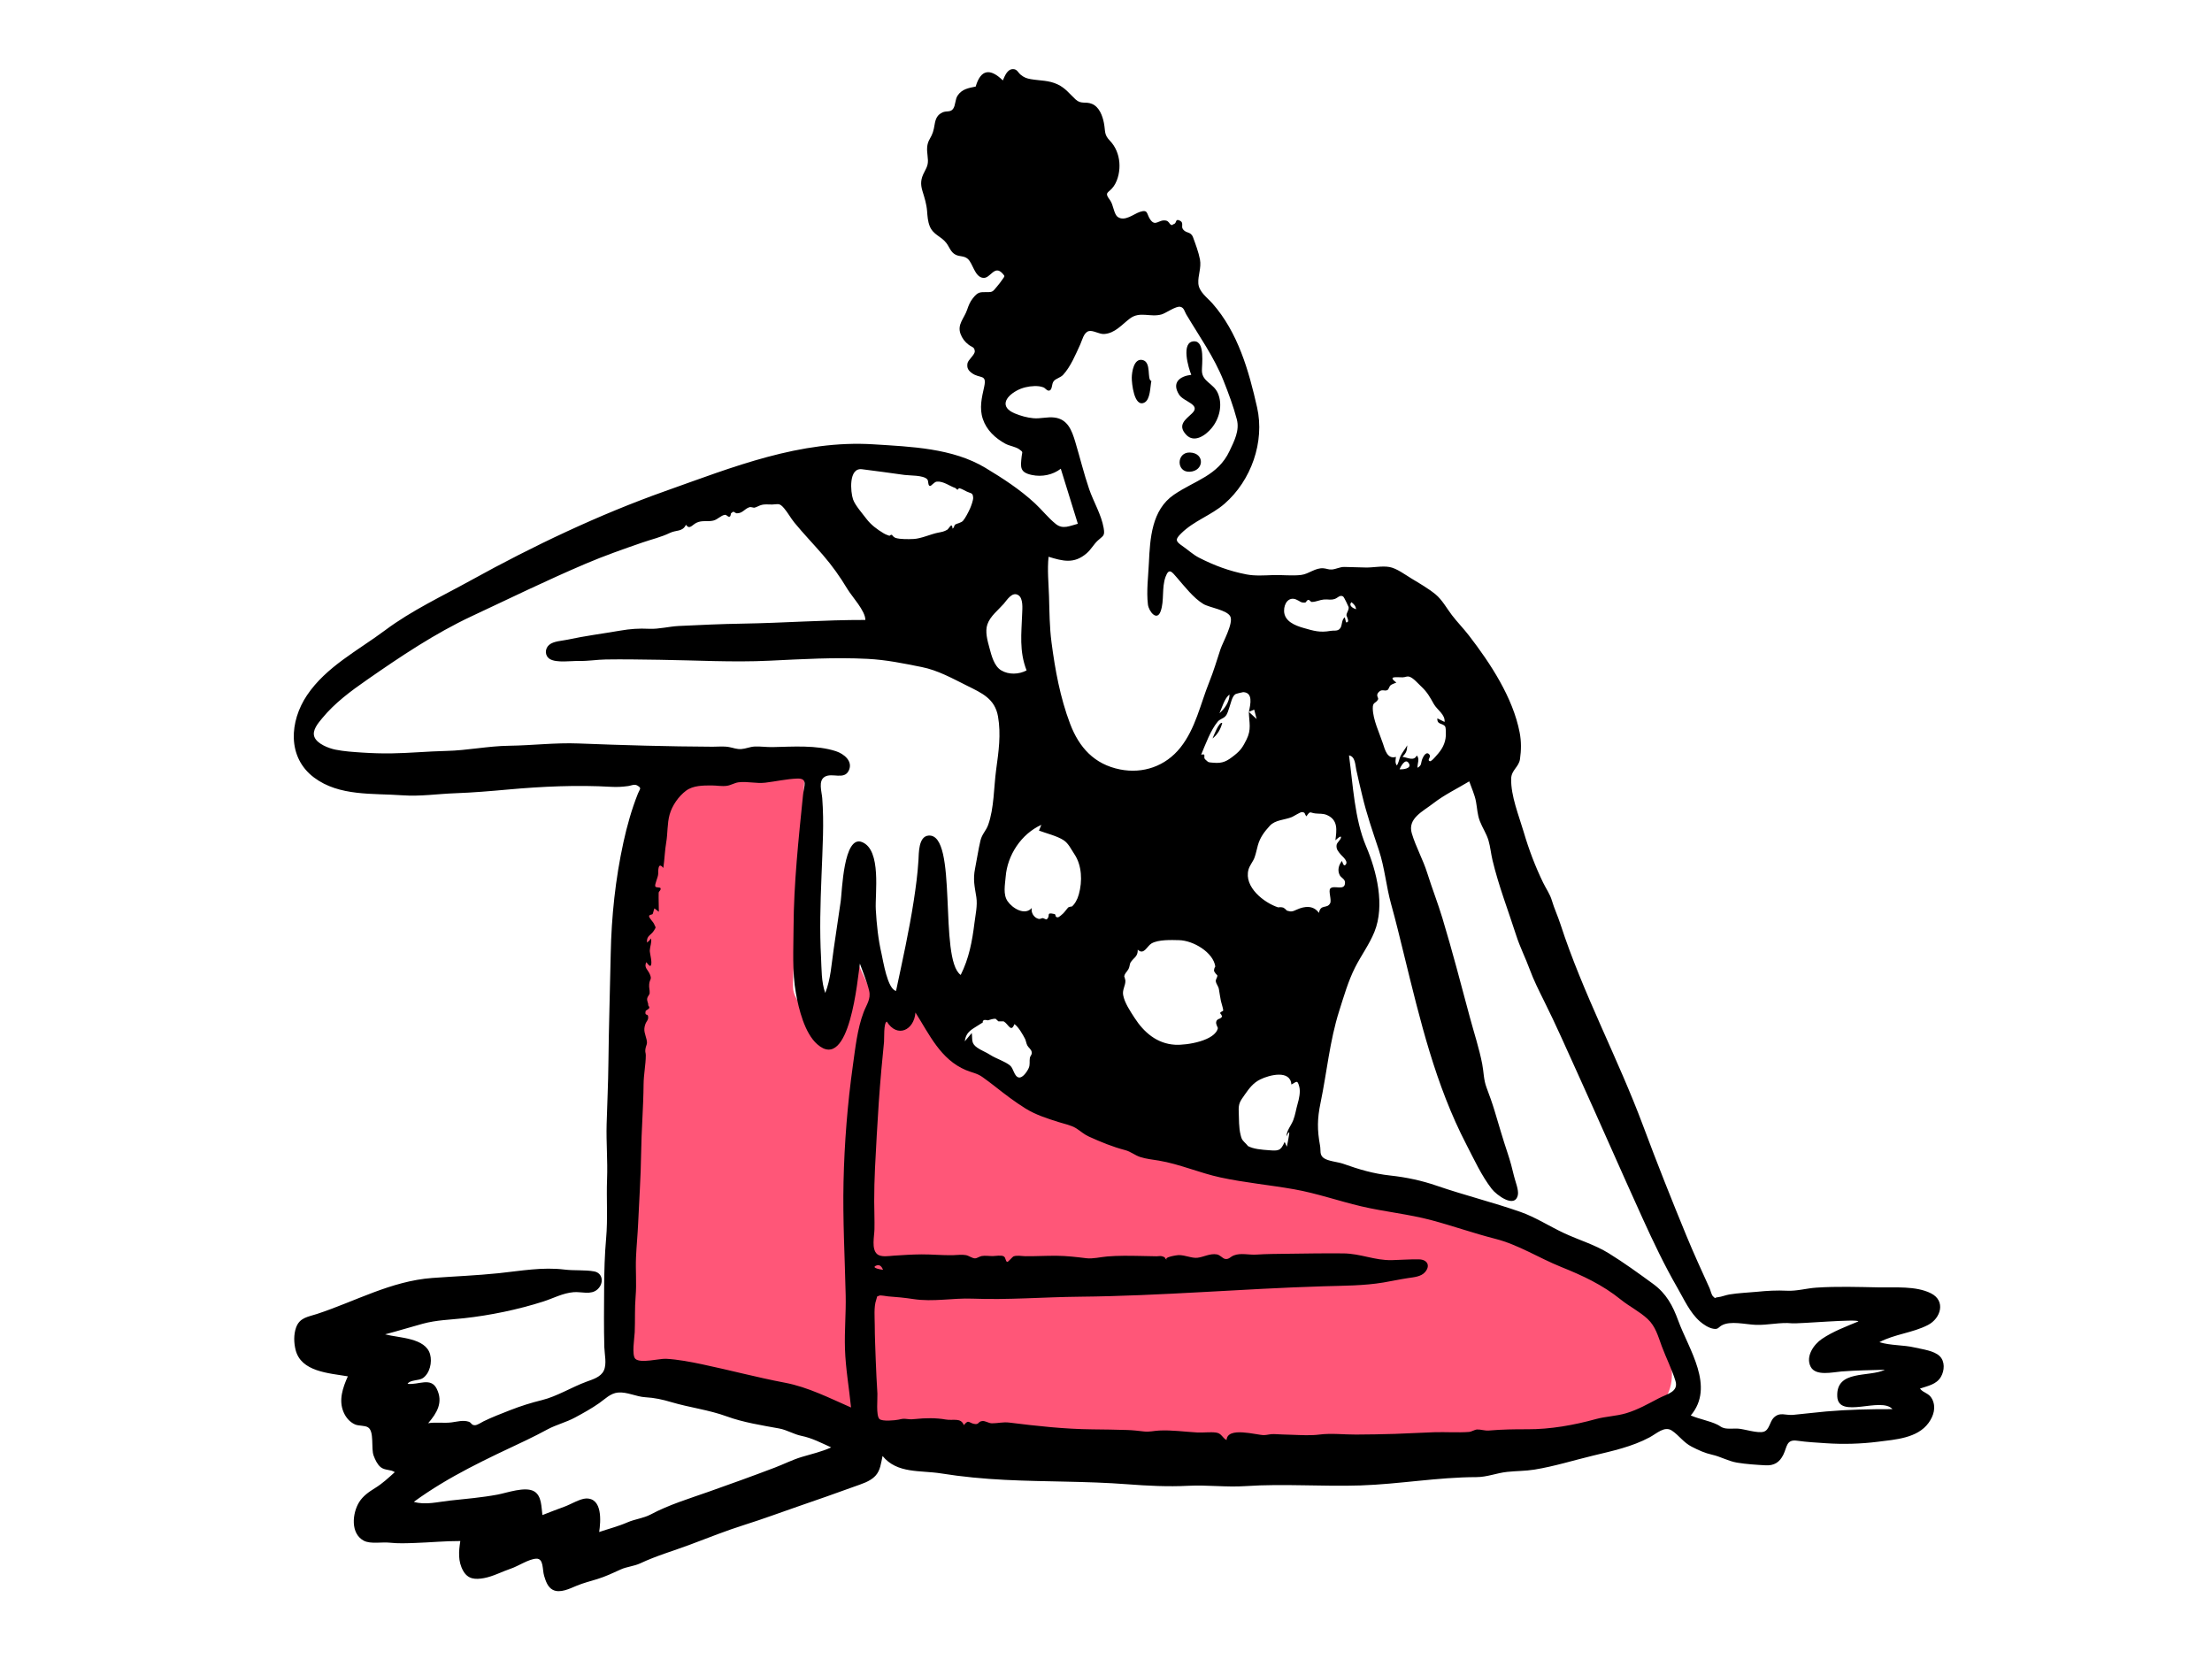
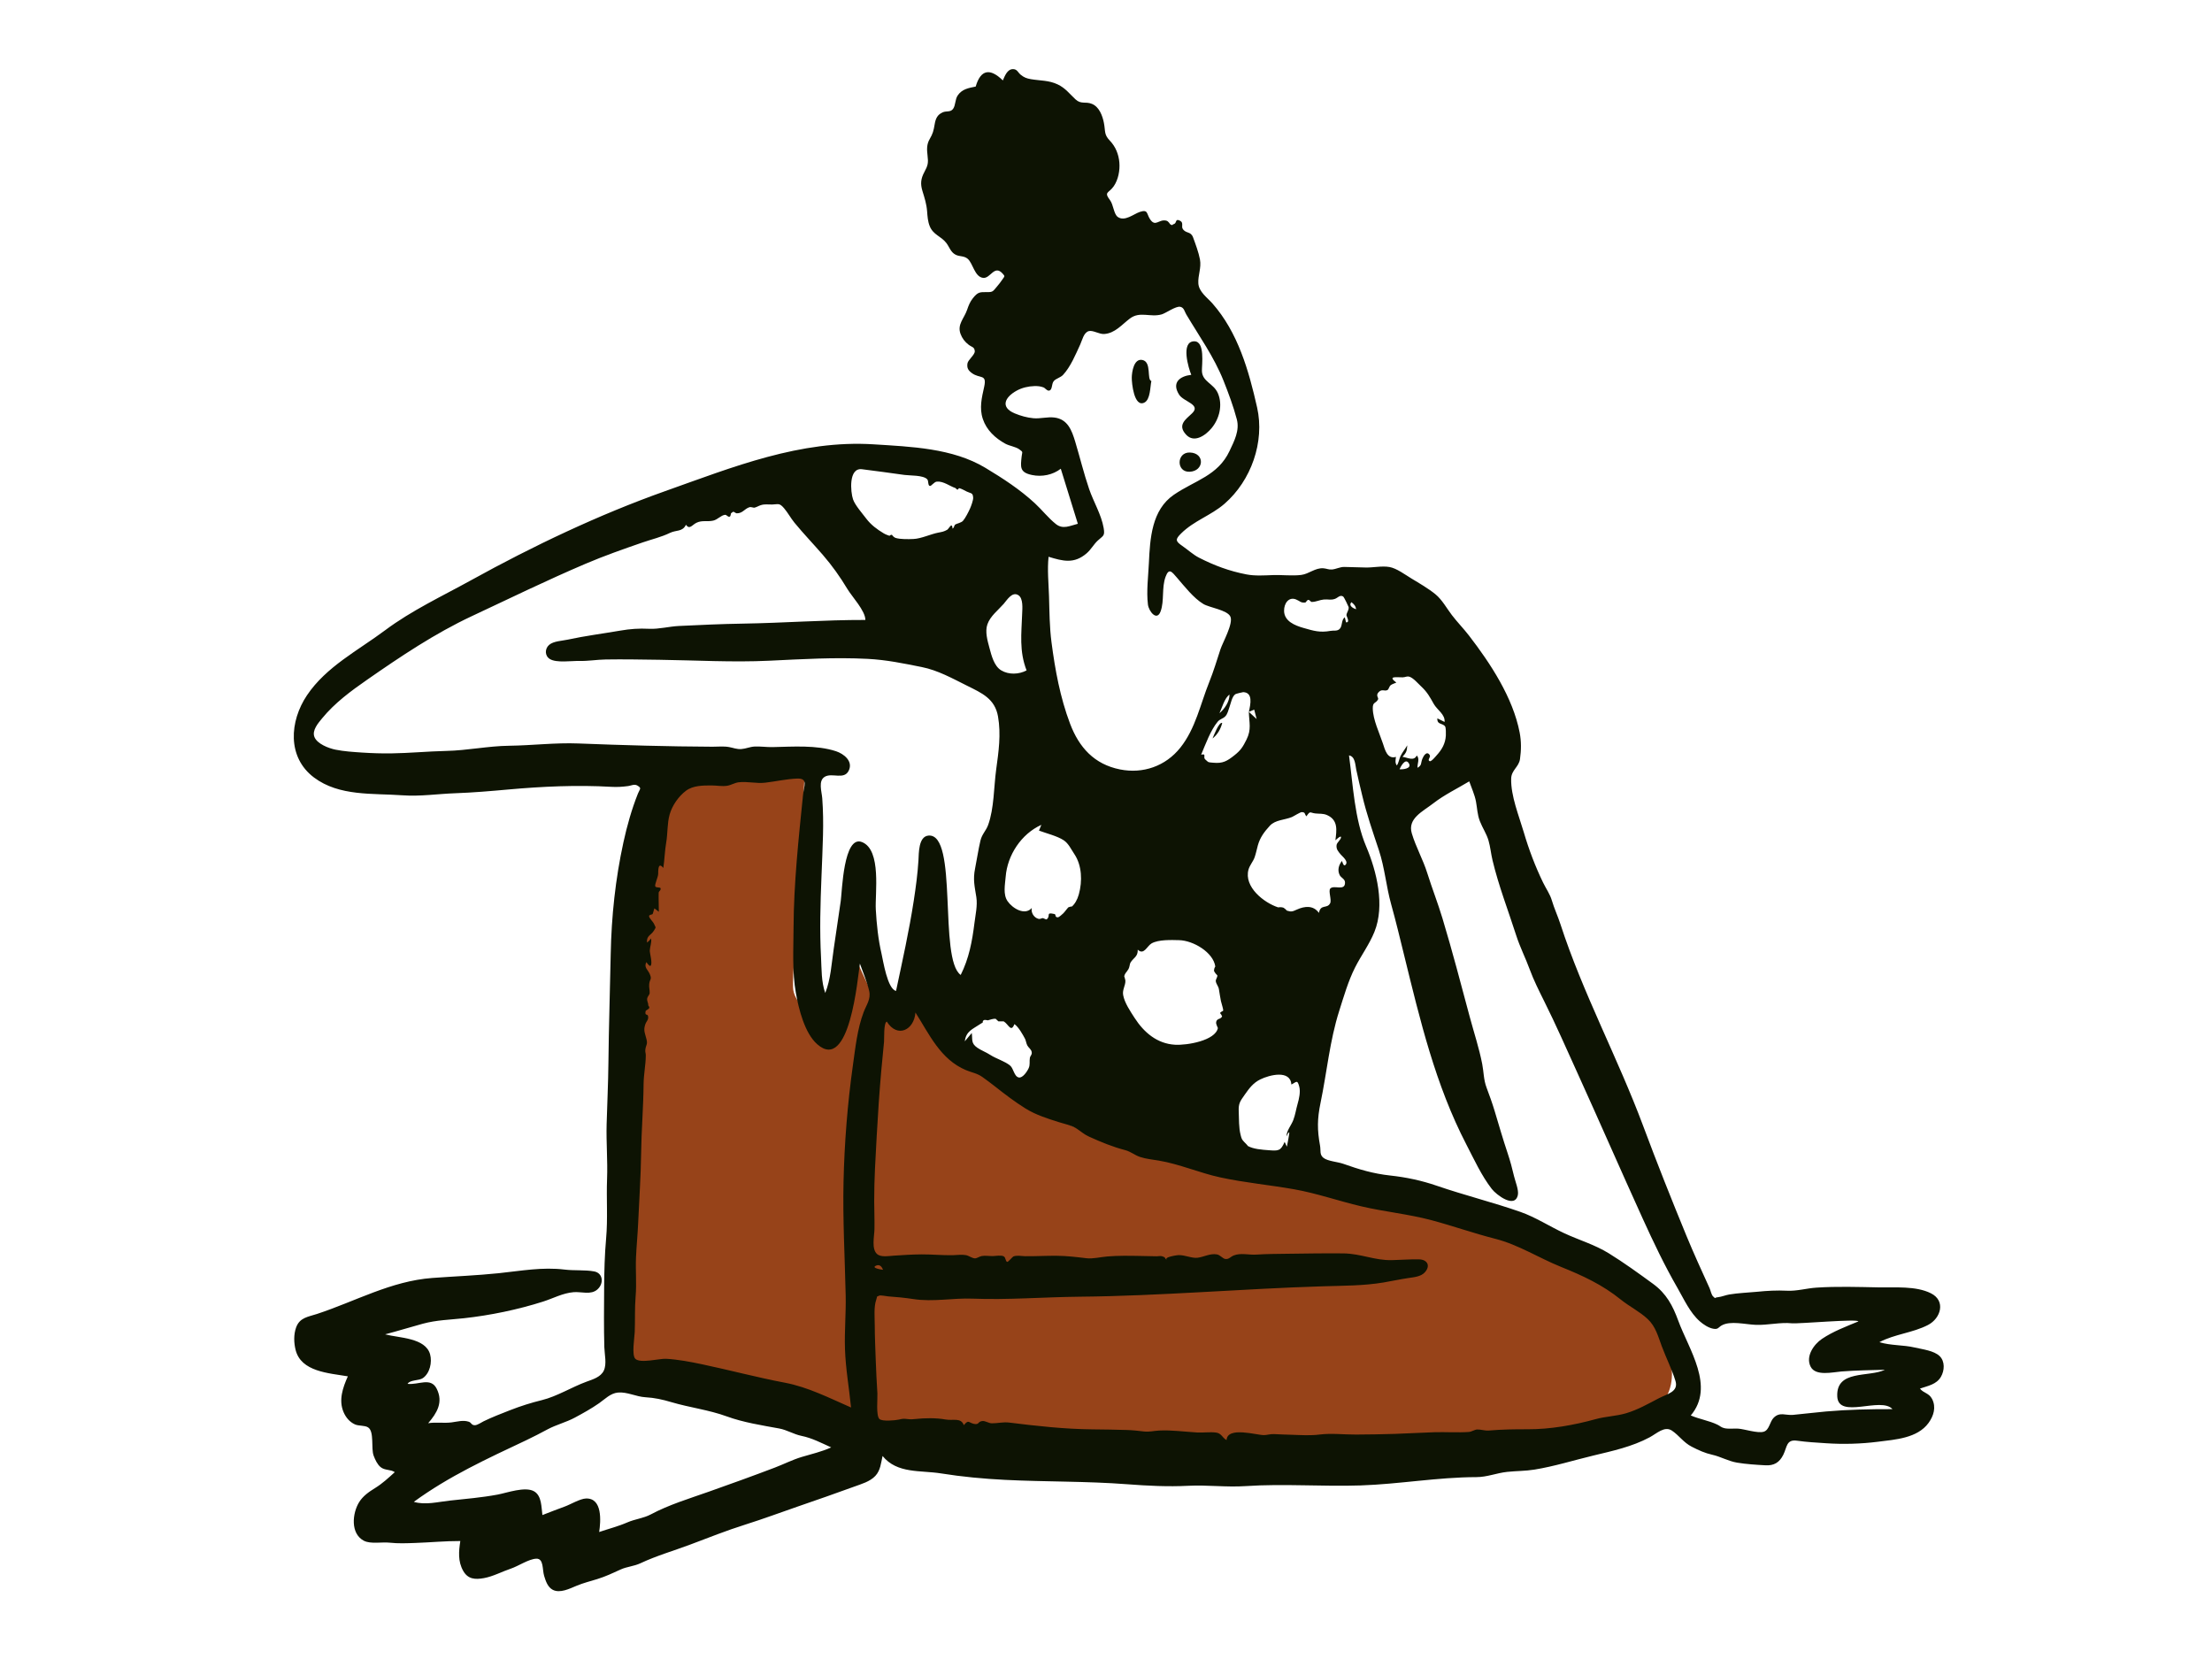
<svg xmlns="http://www.w3.org/2000/svg" width="1024px" height="768px" viewBox="0 0 1024 768" version="1.1">
  <g id="Character/sitting" stroke="none" stroke-width="1" fill="none" fill-rule="evenodd">
-     <path d="M281.53,633.818 C281.649,593.193 282.43,552.554 283.801,511.952 C284.819,481.861 286.123,451.747 288.646,421.738 C289.645,409.851 290.807,397.952 292.636,386.159 C293.769,378.858 294.81,370.902 297.891,364.103 C298.9,361.878 299.874,360.432 302.02,359.293 C309.956,355.082 320.829,354.462 329.578,353.574 C343.922,352.116 358.441,351.697 372.855,351.993 C372.01,367.498 371.166,383.002 370.322,398.505 C369.672,410.445 369.021,422.387 368.371,434.327 C367.961,441.863 366.971,449.615 367.127,457.163 C367.254,463.313 374.486,469.199 378.162,474 C382.671,460.207 387.18,446.414 391.69,432.622 C394.074,438.777 396.622,444.88 399.394,450.87 C401.223,454.822 403.085,458.889 405.51,462.521 C407.726,465.839 408.375,466.307 412.226,465.74 C416.862,465.06 420.382,463.685 423.122,467.13 C425.551,470.185 427.813,473.301 430.449,476.202 C459.556,508.214 504.41,528.096 545.971,537.09 C570.45,542.385 595.144,546.687 619.613,552.087 C656.973,560.333 695.347,568.465 731.03,582.559 C736.622,584.769 742.275,587.141 747.377,590.356 C753.003,593.899 757.021,599.26 760.914,604.567 C770.426,617.538 781.577,638.811 766.906,652.347 C755.659,662.726 738.086,663.768 723.475,664.936 C708.372,666.144 693.216,666.732 678.075,667.225 C636.835,668.564 595.556,668.855 554.297,668.894 C516.6,668.923 478.897,668.71 441.207,667.989 C424.108,667.662 407.631,668.058 391.086,663.67 C357.224,654.692 323.459,645.343 289.68,636.059 C286.964,635.313 284.247,634.567 281.53,633.818" id="Accent" fill="#FF5678" />
-     <g id="Ink" transform="translate(135.9999, 31.99952)" fill="#000000">
+     <path d="M281.53,633.818 C281.649,593.193 282.43,552.554 283.801,511.952 C284.819,481.861 286.123,451.747 288.646,421.738 C289.645,409.851 290.807,397.952 292.636,386.159 C293.769,378.858 294.81,370.902 297.891,364.103 C298.9,361.878 299.874,360.432 302.02,359.293 C309.956,355.082 320.829,354.462 329.578,353.574 C343.922,352.116 358.441,351.697 372.855,351.993 C372.01,367.498 371.166,383.002 370.322,398.505 C369.672,410.445 369.021,422.387 368.371,434.327 C367.961,441.863 366.971,449.615 367.127,457.163 C367.254,463.313 374.486,469.199 378.162,474 C382.671,460.207 387.18,446.414 391.69,432.622 C394.074,438.777 396.622,444.88 399.394,450.87 C401.223,454.822 403.085,458.889 405.51,462.521 C407.726,465.839 408.375,466.307 412.226,465.74 C416.862,465.06 420.382,463.685 423.122,467.13 C425.551,470.185 427.813,473.301 430.449,476.202 C459.556,508.214 504.41,528.096 545.971,537.09 C570.45,542.385 595.144,546.687 619.613,552.087 C656.973,560.333 695.347,568.465 731.03,582.559 C736.622,584.769 742.275,587.141 747.377,590.356 C753.003,593.899 757.021,599.26 760.914,604.567 C770.426,617.538 781.577,638.811 766.906,652.347 C755.659,662.726 738.086,663.768 723.475,664.936 C708.372,666.144 693.216,666.732 678.075,667.225 C636.835,668.564 595.556,668.855 554.297,668.894 C516.6,668.923 478.897,668.71 441.207,667.989 C424.108,667.662 407.631,668.058 391.086,663.67 C357.224,654.692 323.459,645.343 289.68,636.059 C286.964,635.313 284.247,634.567 281.53,633.818" id="Accent" fill="#974319" />
+     <g id="Ink" transform="translate(135.9999, 31.99952)" fill="#0d1303">
      <path d="M489.631,246.773 C488.049,248.417 490.613,249.683 491.767,250.042 C491.581,248.456 490.816,247.739 489.631,246.773 L489.631,246.773 Z M272.801,555.823 C272.191,554.385 271.281,553.202 269.618,553.881 C266.868,555.002 272.431,555.808 272.801,555.823 L272.801,555.823 Z M511.891,324.111 C513.028,324.252 517.677,323.961 516.24,321.431 C514.574,318.499 512.284,323.203 511.891,324.111 L511.891,324.111 Z M428.524,298.172 C430.968,296.077 433.158,292.874 433.184,289.546 C430.88,291.075 429.649,295.807 428.524,298.172 L428.524,298.172 Z M487.131,256.108 C489.167,256.211 487.304,253.345 487.324,252.774 C487.366,251.549 488.512,250.497 488.326,249.044 C488.319,248.985 486.267,244.391 485.726,244.099 C484.203,243.279 483.318,244.782 481.951,245.247 C479.927,245.936 478.939,245.328 476.766,245.54 C474.851,245.727 473.238,246.659 471.236,246.658 C470.761,246.658 470.235,245.65 469.689,245.706 C468.838,245.793 468.757,246.878 468.155,246.932 C466.04,247.12 465.917,246.28 463.944,245.491 C460.665,244.179 458.364,247.231 458.438,250.838 C458.535,255.616 463.519,257.569 467.338,258.667 C472.263,260.082 474.999,260.935 480.003,260.044 C481.45,259.785 482.92,260.246 484.062,259.248 C485.597,257.906 484.783,255.075 486.535,253.767 C486.734,254.547 486.932,255.328 487.131,256.108 L487.131,256.108 Z M313.862,446.209 C314.271,449.331 313.413,450.939 316.442,453.031 C318.23,454.267 320.478,455.08 322.372,456.318 C325.115,458.111 329.226,459.263 331.659,461.325 C333.204,462.634 333.479,466.34 335.621,466.789 C337.444,467.17 339.617,463.876 340.242,462.393 C340.934,460.75 340.472,459.397 340.753,457.756 C340.942,456.655 341.766,456.426 341.621,455.132 C341.47,453.775 340.154,453.058 339.582,451.981 C339.07,451.016 338.915,449.647 338.514,448.885 C337.567,447.092 335.466,443.283 333.593,442.096 C332.015,446.238 330.819,442.041 328.631,440.825 C327.815,440.803 326.998,440.795 326.182,440.804 C325.759,440.401 325.328,440.006 324.891,439.62 C323.882,439.526 322.22,440.065 321.31,440.346 C320.81,440.232 320.303,440.165 319.789,440.146 C319.107,440.345 318.836,440.725 318.98,441.285 C319.277,441.149 317.629,442.149 317.472,442.256 C314.219,444.466 311.235,445.348 310.632,450.049 C311.709,448.77 312.786,447.489 313.862,446.209 L313.862,446.209 Z M339.232,278.355 C335.754,269.341 336.858,261.399 337.194,251.964 C337.273,249.749 337.745,244.997 335.43,243.527 C332.541,241.694 330.137,245.84 328.628,247.556 C326.038,250.501 322.423,253.205 321.096,257.027 C319.924,260.399 321.133,264.536 322.027,267.877 C322.991,271.477 324.183,276.317 327.46,278.311 C330.96,280.44 335.705,280.231 339.232,278.355 L339.232,278.355 Z M461.836,470.061 C461.335,463.152 451.726,465.573 447.405,467.703 C444.174,469.296 442.366,471.725 440.331,474.613 C438.021,477.892 437.264,478.808 437.448,482.706 C437.617,486.262 437.419,489.839 438.31,493.377 C438.762,495.173 438.863,495.49 440.055,496.727 C440.052,496.724 442.119,498.783 441.544,498.454 C444.21,499.976 448.186,500.231 451.318,500.467 C455.795,500.803 456.872,500.864 458.689,496.609 C459.038,497.35 459.388,498.09 459.736,498.831 C459.848,498.307 461.092,492.092 460.805,492.153 C460.303,492.261 459.764,493.707 459.518,494.075 C459.674,491.212 461.712,489.072 462.699,486.519 C463.608,484.172 463.981,481.514 464.682,479.086 C465.36,476.736 466.119,473.467 465.463,471.028 C464.591,467.789 464.316,468.711 461.836,470.061 L461.836,470.061 Z M519.85,317.765 C521.411,319.236 520.02,321.615 520.223,323.437 C522.345,322.136 521.609,321.439 522.431,319.322 C522.96,317.959 524.52,315.351 525.882,317.585 C526.455,318.524 524.561,319.814 525.843,320.366 C526.597,320.69 528.603,318.166 528.97,317.769 C531.499,315.031 533.117,312.232 533.326,308.498 C533.384,307.476 533.369,304.926 533.006,304.339 C531.955,302.645 529.159,303.647 529.399,300.55 C530.512,301.104 531.625,301.657 532.738,302.211 C533.084,298.728 529.325,296.667 527.754,293.903 C525.964,290.754 524.802,288.463 521.886,285.754 C520.54,284.503 518.35,281.926 516.602,281.324 C515.243,280.856 514.692,281.547 513.321,281.56 C510.455,281.587 506.147,280.812 510.414,283.992 C509.547,284.399 508.408,284.652 507.669,285.293 C507.121,285.768 506.916,287.125 506.274,287.45 C504.888,288.15 503.851,286.784 502.286,288.339 C500.639,289.978 502.325,291.011 501.958,291.733 C500.903,293.81 499.451,292.777 499.498,295.943 C499.575,301.163 502.581,307.342 504.199,312.22 C505.15,315.087 506.213,319.57 510.224,318.395 C510.072,319.775 509.723,321.113 510.619,322.344 C511.456,321.359 511.756,319.197 512.32,318.04 C513.152,316.336 514.506,314.69 515.462,313.033 C515.322,315.652 515.038,316.38 513.258,318.363 C515.6,318.65 518.485,320.527 519.85,317.765 L519.85,317.765 Z M348.491,393.627 C350.639,392 347.818,390.185 352.056,391.108 C353.137,391.344 352.051,392.608 353.683,392.654 C354.299,392.671 355.81,391.155 356.237,390.799 C356.628,390.473 358.384,388.106 358.666,387.953 C358.194,388.207 360.798,387.198 359.985,387.853 C361.536,386.604 362.717,384.55 363.414,382.053 C365.124,375.932 364.88,368.618 361.335,363.36 C359.849,361.156 358.663,358.466 356.424,356.987 C353.387,354.981 348.367,353.788 344.975,352.514 L346.073,349.843 C336.761,354.052 330.339,363.877 329.555,373.859 C329.273,377.45 328.25,382.01 330.437,385.193 C332.719,388.516 338.474,392.009 341.652,388.318 C341.169,390.375 342.586,392.835 344.76,393.363 C345.582,393.563 346.358,392.966 346.722,393.019 C347.185,393.085 348.162,393.693 348.491,393.627 L348.491,393.627 Z M263.011,185.217 C256.754,184.472 257.724,195.774 258.898,199.168 C259.844,201.906 263.235,205.716 265.029,208.101 C267.167,210.942 270.019,213.063 273.052,214.876 C274.092,215.497 274.853,215.696 275.75,216.043 C276.069,215.726 276.45,215.561 276.895,215.547 C277.286,216.199 277.84,216.687 278.556,217.01 C280.831,217.718 284.596,217.61 286.857,217.515 C290.501,217.361 294.756,215.264 298.381,214.565 C300.075,214.238 301.018,214.106 302.516,213.226 C303.271,212.783 304.749,209.368 304.96,212.722 C305.894,212.147 305.599,211.201 306.282,210.78 C306.934,210.378 309.019,209.991 309.796,209.106 C310.88,207.872 312.321,205.057 313.075,203.371 C313.56,202.289 314.588,199.501 314.507,198.375 C314.335,195.99 313.566,196.539 311.528,195.551 C310.166,194.891 309.382,194.338 308.021,193.973 C307.863,193.931 307.485,194.744 307.218,194.674 C306.751,194.553 306.563,194.015 306.236,193.91 C303.75,193.104 300.816,190.715 297.742,190.946 C296.415,191.046 295.172,193.068 294.49,192.965 C293.442,192.806 293.965,190.654 293.234,189.874 C291.369,187.888 285.147,188.209 282.731,187.865 C276.164,186.929 269.59,186.056 263.011,185.217 L263.011,185.217 Z M482.19,357.004 C482.789,352.315 483.527,347.658 478.385,345.35 C476.455,344.484 474.849,344.797 472.87,344.562 C470.299,344.256 470.673,343.149 468.765,345.908 C467.71,344.553 468.411,344.113 466.684,343.952 C465.971,343.886 462.86,345.91 462.051,346.241 C458.676,347.622 454.378,347.494 451.832,350.279 C449.358,352.986 447.357,355.588 446.314,359.281 C445.788,361.141 445.442,363.068 444.792,364.894 C444.089,366.869 442.508,368.571 441.967,370.546 C439.764,378.586 449.129,385.924 455.707,388.057 C456.554,387.883 457.385,387.938 458.2,388.22 C458.774,388.599 459.288,389.046 459.744,389.561 C461.814,390.21 462.306,389.996 464.412,389.046 C467.884,387.481 471.94,386.948 474.568,390.61 C475.379,386.348 478.338,388.884 479.761,386.139 C480.547,384.625 478.83,380.431 479.825,379.34 C481.514,377.487 486.782,380.782 486.646,376.454 C486.596,374.877 484.804,374.355 484.183,373.109 C483.068,370.872 483.687,368.504 485.237,366.538 C485.382,366.877 485.943,369.106 486.686,368.516 C488.656,366.949 485.417,364.481 484.71,363.626 C483.545,362.217 482.485,361.141 482.745,359.174 C482.906,357.954 484.863,356.685 484.793,355.499 C484.739,354.596 482.321,356.899 482.19,357.004 L482.19,357.004 Z M390.691,407.629 C390.824,410.916 388.724,411.345 387.341,413.606 C386.965,414.222 386.94,415.697 386.414,416.6 C385.432,418.293 384.749,418.398 384.434,420.047 C384.469,419.863 384.96,421.681 384.972,421.888 C385.107,424.208 383.494,426.063 383.938,428.614 C384.561,432.203 387.288,436.2 389.211,439.185 C393.558,445.933 399.635,451.164 407.96,451.641 C413.52,451.96 426.601,449.737 427.793,443.924 C427.479,443.25 427.213,442.556 426.996,441.842 C426.868,440.809 427.251,440.104 428.145,439.727 C428.831,439.546 429.368,439.165 429.755,438.582 C429.567,437.991 429.257,437.471 428.827,437.023 C428.981,436.245 430.292,436.207 430.271,435.705 C430.232,434.771 429.41,432.43 429.19,431.365 C428.808,429.525 428.599,427.773 428.264,425.921 C427.992,424.423 427.073,423.683 426.837,422.309 C426.675,421.372 427.627,420.522 427.546,419.528 C426.92,418.967 426.411,418.313 426.021,417.566 C425.977,416.79 426.168,416.07 426.594,415.407 C425.66,408.87 416.41,403.379 409.83,403.229 C406.295,403.148 400.259,402.894 397.08,404.741 C394.955,405.975 393.53,410.352 390.691,407.629 L390.691,407.629 Z M248.782,638.044 C244.135,635.949 239.973,633.717 234.996,632.7 C231.404,631.965 228.32,629.947 224.71,629.289 C216.713,627.831 208.076,626.486 200.406,623.682 C192.182,620.674 183.226,619.597 174.797,617.097 C170.647,615.866 167.025,615.059 162.733,614.821 C158.551,614.59 154.252,612.258 150.072,612.652 C146.578,612.982 144.086,615.666 141.352,617.579 C137.807,620.06 133.941,622.199 130.131,624.248 C126.088,626.423 121.584,627.513 117.594,629.634 C114.281,631.394 111.027,633.112 107.611,634.726 C89.462,643.302 71.937,651.313 55.57,663.245 C60.848,664.851 66.852,663.25 72.097,662.684 C79.552,661.878 86.98,661.273 94.361,659.892 C98.68,659.085 107.11,656.004 111.234,658.372 C114.858,660.452 114.58,665.792 115.1,669.364 C118.521,668.044 121.927,666.69 125.378,665.45 C128.092,664.475 132.496,661.794 135.262,661.7 C142.967,661.439 142.125,672.252 141.375,677.214 C145.877,675.685 150.158,674.618 154.522,672.724 C158.02,671.205 161.883,670.87 165.281,669.059 C173.724,664.559 183.092,661.739 192.132,658.545 C202.331,654.94 212.508,651.268 222.62,647.422 C226.776,645.841 230.875,643.754 235.127,642.472 C239.705,641.091 244.392,640.053 248.782,638.044 L248.782,638.044 Z M349.413,225.744 C348.767,231.826 349.433,237.959 349.619,244.048 C349.837,251.178 349.846,258.232 350.769,265.32 C352.435,278.107 354.78,290.897 359.358,302.996 C363.526,314.016 370.56,321.808 382.472,324.19 C393.174,326.329 403.604,322.66 410.415,314.109 C417.48,305.242 419.65,294.043 423.787,283.766 C425.81,278.741 427.308,273.688 428.995,268.546 C430.007,265.466 435.023,256.624 433.588,253.46 C432.187,250.371 423.92,249.315 421.058,247.598 C416.511,244.869 412.306,239.398 408.836,235.4 C406.511,232.721 405.153,230.74 403.585,234.99 C401.7,240.097 403.066,245.997 401.307,250.951 C399.576,255.822 395.798,251.017 395.41,247.842 C394.666,241.746 395.561,234.821 395.849,228.694 C396.386,217.276 397.135,204.07 407.431,197.03 C417.189,190.358 427.78,188.282 433.198,176.763 C435.37,172.145 437.923,167.307 436.566,162.14 C434.998,156.177 432.677,149.941 430.394,144.21 C426.008,133.204 419.139,123.621 413.134,113.516 C412.323,112.153 412.153,110.406 410.381,110.021 C408.377,109.585 403.699,112.994 401.756,113.544 C396.465,115.04 391.737,111.936 387.069,115.449 C383.323,118.269 380.147,122.327 375.093,122.622 C372.917,122.749 369.964,120.806 368.089,121.27 C365.7,121.861 365.009,125.426 364.088,127.429 C361.973,132.025 359.613,137.784 356.125,141.541 C354.941,142.816 352.849,143.21 351.838,144.397 C350.661,145.776 351.315,148.576 349.629,148.827 C348.652,148.972 347.872,147.647 347.05,147.331 C345.653,146.793 344.283,146.69 342.788,146.734 C340.022,146.815 337.152,147.483 334.721,148.807 C329.068,151.885 326.979,156.566 333.773,159.381 C336.496,160.51 339.453,161.35 342.399,161.612 C345.632,161.899 348.903,160.89 352.1,161.284 C358.265,162.043 360.161,167.199 361.757,172.497 C363.951,179.785 365.724,187.164 368.188,194.376 C370.201,200.268 373.858,206.257 374.914,212.412 C375.563,216.193 374.713,215.911 372.189,218.249 C370.266,220.029 369.11,222.366 367.027,224.152 C361.219,229.131 356.158,227.804 349.413,225.744 L349.413,225.744 Z M724.289,579.727 C724.112,578.428 696.583,580.912 693.455,580.59 C688.111,580.04 682.422,581.503 676.897,581.316 C672.013,581.15 664.968,579.253 660.936,581.624 C659.441,582.503 659.404,583.541 657.044,583.093 C654.851,582.677 652.541,581.127 650.899,579.69 C646.33,575.692 643.538,569.402 640.55,564.217 C634.569,553.841 629.447,543.09 624.483,532.178 C614.258,509.703 604.42,487.1 594.206,464.62 C589.154,453.501 584.283,442.362 578.834,431.449 C576.509,426.791 573.956,421.682 572.166,416.803 C570.215,411.482 567.65,406.487 565.901,401.032 C562.194,389.479 557.764,378.098 554.926,366.217 C554.207,363.209 553.94,360.059 553.074,357.094 C552.15,353.927 550.263,351.219 549.08,348.153 C547.874,345.029 547.871,342.241 547.271,339.048 C546.672,335.866 545.21,332.764 544.157,329.716 C538.736,332.985 532.563,335.96 527.574,339.845 C522.667,343.668 515.507,346.87 517.561,353.781 C519.429,360.067 522.737,365.847 524.705,372.125 C526.913,379.168 529.625,386.053 531.756,393.112 C536.329,408.267 540.332,423.6 544.427,438.891 C546.351,446.075 548.755,453.273 550.165,460.58 C550.899,464.381 550.779,467.78 552.161,471.462 C553.511,475.061 554.791,478.582 555.9,482.267 C557.874,488.826 559.758,495.399 561.942,501.89 C563.124,505.403 564.069,508.955 564.909,512.564 C565.418,514.745 567.149,518.94 566.662,521.198 C565.264,527.7 556.664,521.075 554.606,518.421 C549.831,512.265 546.406,504.734 542.83,497.841 C528.472,470.163 521.412,440.31 514.009,410.18 C512.063,402.259 510.184,394.409 507.997,386.57 C505.705,378.356 505.038,369.768 502.333,361.6 C499.538,353.161 496.687,345.028 494.634,336.345 C493.685,332.325 492.681,328.307 491.838,324.264 C491.388,322.105 491.369,318.134 488.494,317.704 C490.345,331.252 491.029,347.124 496.428,359.83 C501.322,371.354 505.212,387.143 500.264,399.378 C497.885,405.262 494.121,410.287 491.291,415.892 C488.126,422.159 486.064,429.354 483.943,436.032 C479.551,449.86 478.255,464.403 475.316,478.548 C473.775,485.962 473.745,491.033 475.082,498.328 C475.512,500.677 474.753,502.544 476.731,504.05 C478.721,505.565 483.323,505.871 485.782,506.74 C493.247,509.379 499.665,511.315 507.57,512.18 C515.037,512.998 522.049,514.481 529.161,516.927 C541.977,521.334 555.304,524.628 567.897,529.046 C574.785,531.463 581.428,535.769 588.05,538.857 C594.938,542.07 602.245,544.169 608.738,548.179 C615.733,552.497 622.65,557.512 629.278,562.353 C635.418,566.837 638.361,572.411 640.917,579.389 C645.776,592.655 658.027,609.871 646.711,623.257 C650.678,624.981 655.218,625.666 659.019,627.509 C660.331,628.146 660.722,628.767 662.214,629.133 C664.165,629.612 666.676,629.229 668.674,629.359 C671.564,629.547 677.654,631.626 680.472,630.786 C683.106,630 683.221,626.179 685.113,624.293 C687.919,621.497 690.612,623.3 694.045,622.989 C699.13,622.528 704.196,621.861 709.284,621.417 C719.55,620.522 729.787,620.311 740.087,620.335 C734.725,614.384 715.006,625.215 714.522,614.435 C713.961,601.961 729.186,605.703 736.587,602.105 C729.86,602.303 723.133,602.368 716.419,602.901 C712.345,603.225 704.512,605.175 702.208,600.698 C699.732,595.884 703.716,590.316 707.447,587.802 C712.61,584.324 718.577,582.106 724.289,579.727 L724.289,579.727 Z M163.213,413.402 C161.979,415.862 163.89,416.853 164.756,418.836 C165.952,421.576 164.771,421.031 164.531,423.609 C164.37,425.338 164.842,426.154 164.744,427.773 C164.703,428.462 163.723,429.377 163.608,430.161 C163.401,431.568 164.162,432.216 164.079,433.238 C164.038,433.745 164.694,433.835 164.56,434.57 C164.444,435.211 162.968,435.662 162.881,436.065 C162.381,438.402 163.782,437.232 163.996,438.34 C164.354,440.189 163.314,440.506 162.722,442.207 C161.701,445.14 162.688,446.507 163.319,449.257 C163.853,451.576 163.06,451.592 162.759,453.807 C162.576,455.15 162.964,455.314 162.958,456.563 C162.94,460.877 161.975,465.363 161.935,469.934 C161.84,480.752 160.924,491.413 160.787,502.205 C160.652,512.809 159.88,523.545 159.416,534.282 C159.19,539.517 158.659,544.734 158.43,549.97 C158.163,556.05 158.758,562.101 158.246,568.157 C157.781,573.662 158.06,579.185 157.832,584.705 C157.725,587.324 156.377,595.249 158.097,597.01 C160.331,599.296 169.383,596.862 172.311,597.023 C177.815,597.324 183.618,598.432 189.011,599.568 C201.792,602.26 214.602,605.688 227.388,608.103 C238.049,610.116 248.051,615.237 257.974,619.571 C257.065,610.455 255.46,601.562 255.163,592.374 C254.897,584.116 255.675,575.901 255.492,567.653 C255.101,550.055 254.104,532.652 254.497,515.057 C254.898,497.165 256.34,478.896 258.831,461.174 C259.976,453.031 260.869,444.356 263.782,436.619 C265.102,433.114 267.251,430.544 266.359,426.688 C265.392,422.512 263.482,418.146 262.07,414.096 C261.032,420.692 257.374,464.645 242.346,451.432 C236.478,446.273 233.761,435.096 232.449,427.772 C230.677,417.871 231.313,407.465 231.359,397.446 C231.451,377.033 233.696,356.208 235.755,335.907 C236.166,331.852 238.214,328.226 233.012,328.42 C228.135,328.603 223.123,329.758 218.273,330.327 C214.075,330.819 209.86,329.621 205.86,330.157 C204.026,330.403 202.404,331.489 200.552,331.764 C198.215,332.111 195.773,331.603 193.42,331.606 C189.455,331.611 184.858,331.59 181.567,334.057 C178.11,336.648 175.146,340.936 173.985,345.082 C172.825,349.229 173.135,353.896 172.401,358.038 C171.782,361.529 171.65,365.837 171.071,369.802 C168.562,366.658 168.723,371.196 168.696,372.537 C168.665,374.157 166.922,377.435 167.371,378.385 C167.661,378.998 169.609,378.674 169.774,379.154 C170.113,380.144 168.94,380.562 168.919,381.302 C168.836,384.186 169.001,387.167 168.994,390.075 C168.314,389.555 167.632,389.035 166.951,388.514 C166.593,389.292 166.48,390.306 166.139,391.093 C165.985,391.451 164.547,391.352 164.479,392.056 C164.39,392.975 166.402,394.745 166.79,395.749 C167.485,397.543 167.928,396.835 166.75,398.769 C165.394,400.996 163.174,401.12 163.529,404.357 C164.247,403.807 164.873,403.167 165.409,402.438 C165.745,404.37 164.905,406.073 164.803,407.997 C164.736,409.255 166.267,414.276 165.113,415.116 C164.628,415.47 163.331,413.538 163.213,413.402 L163.213,413.402 Z M264.607,254.994 C264.616,250.756 258.429,244.238 256.301,240.691 C252.907,235.032 249.257,229.909 244.942,224.908 C240.607,219.884 235.979,215.095 231.775,209.961 C230.035,207.838 228.744,205.358 226.97,203.279 C224.753,200.683 224.285,201.481 221.539,201.55 C219.451,201.603 218.089,201.248 216.159,201.868 C215.134,202.197 214.47,202.686 213.369,202.989 C212.68,203.18 211.771,202.511 210.846,202.834 C208.558,203.631 207.78,205.671 205.019,205.629 C204.688,205.624 203.628,204.839 203.475,204.883 C203.288,204.937 202.43,205.592 202.46,205.585 C202.276,205.627 202.329,206.926 201.839,207.151 C201.001,207.537 200.407,206.243 199.644,206.327 C197.716,206.539 196.282,208.529 194.149,209.011 C191.409,209.63 189.039,208.727 186.422,210.002 C184.331,211.02 183.274,213.336 181.535,210.942 C179.96,214.286 177.061,213.273 174.165,214.682 C170.127,216.647 165.75,217.643 161.45,219.127 C152.603,222.18 143.694,225.308 135.07,228.983 C117.181,236.607 99.857,245.061 82.368,253.257 C65.264,261.273 49.444,271.902 34.051,282.602 C26.504,287.847 19.001,293.357 13.114,300.54 C11.33,302.716 8.351,306.096 9.553,309.158 C10.825,312.396 16.201,314.406 19.241,315.027 C23.227,315.843 27.609,316.116 31.667,316.387 C36.048,316.681 40.754,316.826 45.09,316.767 C53.636,316.649 62.018,315.816 70.604,315.627 C80.371,315.411 89.946,313.351 99.693,313.229 C110.408,313.095 121.001,311.752 131.732,312.171 C152.416,312.981 173.082,313.578 193.827,313.678 C196.408,313.69 198.939,313.379 201.474,313.829 C203.531,314.193 205.017,314.913 207.223,314.755 C209.278,314.608 211.183,313.709 213.277,313.6 C216.027,313.457 218.844,313.91 221.608,313.853 C230.94,313.662 242.008,312.814 251.004,315.765 C254.577,316.938 259.069,320.353 256.891,324.779 C254.737,329.155 249.235,325.588 245.829,327.577 C242.656,329.43 244.416,334.486 244.64,337.509 C245.063,343.237 245.14,348.935 244.989,354.675 C244.656,367.351 243.884,380.012 243.736,392.692 C243.665,398.851 243.753,405.008 244.078,411.159 C244.365,416.588 244.174,422.497 246.03,427.678 C248.615,421.209 248.93,414.067 249.955,407.25 C251.065,399.875 252.15,392.5 253.205,385.116 C253.832,380.73 254.483,354.388 263.066,357.829 C272.19,361.486 269.018,381.751 269.432,389.037 C269.823,395.914 270.526,402.765 272.084,409.484 C272.809,412.607 274.801,425.869 278.805,426.726 C281.742,412.847 284.847,398.99 287.006,384.962 C287.959,378.77 288.8,372.531 289.18,366.275 C289.378,363.019 289.137,355.192 293.844,354.813 C307.68,353.698 298.398,411.995 308.737,419.329 C312.561,411.722 314.056,403.789 315.094,395.356 C315.566,391.517 316.576,387.195 315.979,383.345 C315.196,378.308 314.346,375.22 315.398,370.015 C316.258,365.754 316.877,361.379 317.871,357.155 C318.588,354.111 320.459,352.625 321.446,349.88 C324.227,342.151 324.048,332.367 325.157,324.254 C326.28,316.037 327.464,307.959 326.008,299.67 C324.567,291.461 318.562,288.851 311.735,285.462 C304.856,282.048 298.219,278.296 290.665,276.79 C282.183,275.1 274.399,273.46 265.717,273.011 C250.395,272.22 235.379,273.138 220.126,273.864 C203.166,274.672 186.189,273.665 169.238,273.432 C160.998,273.319 152.603,273.16 144.377,273.294 C140.255,273.362 136.256,274.077 132.107,273.973 C128.572,273.885 121.662,274.975 118.568,273.095 C116.14,271.62 116.143,268.352 118.193,266.551 C120.224,264.766 124.207,264.672 126.743,264.121 C134.848,262.362 142.927,261.352 151.09,259.94 C155.791,259.127 159.735,258.857 164.446,259.086 C169.021,259.31 173.687,258.002 178.313,257.78 C188.116,257.312 197.976,256.848 207.784,256.695 C226.792,256.399 245.581,254.948 264.607,254.994 L264.607,254.994 Z M274.526,440.919 C272.997,441.509 273.386,448.814 273.247,450.273 C272.834,454.642 272.381,459.006 271.992,463.377 C271.094,473.468 270.418,483.581 269.866,493.696 C269.315,503.812 268.661,513.96 268.694,524.094 C268.709,528.408 268.902,532.718 268.815,537.032 C268.75,540.257 267.331,546.291 270.083,548.582 C271.929,550.119 275.545,549.427 277.702,549.285 C281.964,549.006 286.237,548.721 290.51,548.689 C295.446,548.651 300.348,549.182 305.287,549.053 C307.182,549.004 309.298,548.688 311.174,549.045 C312.533,549.306 314.016,550.478 315.291,550.529 C316.229,550.567 317.442,549.636 318.479,549.453 C320.093,549.168 321.987,549.498 323.629,549.478 C324.797,549.464 327.613,548.936 328.687,549.626 C329.734,550.298 329.331,551.829 330.288,552.168 C330.652,552.297 332.73,549.829 333.086,549.673 C334.677,548.979 336.997,549.519 338.674,549.538 C343.502,549.592 348.333,549.287 353.163,549.333 C357.871,549.377 362.412,549.925 366.931,550.472 C369.919,550.834 373.35,549.927 376.522,549.661 C381.593,549.236 386.686,549.315 391.77,549.417 C394.322,549.468 396.876,549.508 399.428,549.571 C400.032,549.586 401.228,549.351 401.811,549.525 C404.153,550.228 402.667,550.269 404.322,551.338 C402.151,549.935 409.18,549.021 409.585,549.018 C412.775,548.994 415.698,550.561 418.353,550.254 C421.229,549.922 424.165,548.145 427.329,548.696 C428.808,548.954 430.036,550.608 431.135,550.798 C432.911,551.105 433.518,549.822 435.147,549.18 C438.397,547.898 442.168,549.015 445.561,548.793 C450.324,548.482 454.91,548.471 459.691,548.407 C468.414,548.292 477.136,548.148 485.86,548.233 C493.893,548.311 500.347,551.532 508.336,551.357 C512.526,551.266 516.787,550.9 520.971,551.001 C524.564,551.086 526.399,553.764 523.683,556.91 C521.847,559.037 518.475,559.262 515.886,559.651 C512.043,560.23 508.269,561.062 504.439,561.704 C495.332,563.23 485.8,563.183 476.588,563.46 C439.019,564.591 401.442,567.931 363.85,568.284 C347.344,568.439 330.661,569.829 314.207,569.181 C305.028,568.819 296.055,570.792 286.805,569.374 C282.905,568.776 279.071,568.413 275.139,568.132 C274.627,568.096 271.624,567.515 271.057,567.773 C269.382,568.536 270.317,567.839 269.614,569.776 C268.461,572.958 268.942,578.033 268.948,581.421 C268.96,586.82 269.223,592.23 269.404,597.626 C269.579,602.796 269.866,607.962 270.174,613.127 C270.301,615.264 269.46,623.299 271.108,624.892 C272.383,626.126 278.348,625.542 279.962,625.197 C281.898,624.783 282.079,624.681 284.175,624.927 C285.721,625.109 286.271,625.064 287.819,624.897 C292.252,624.418 297.329,624.333 301.78,625.134 C305.234,625.755 308.862,624.116 310.184,627.749 C312.419,625.013 312.368,626.589 314.824,627.139 C317.354,627.704 316.579,626.07 318.723,625.845 C320.234,625.687 321.582,626.881 323.216,626.892 C325.915,626.909 328.343,626.196 331.229,626.556 C343.971,628.146 356.893,629.575 369.742,629.693 C375.073,629.743 380.341,629.825 385.643,629.987 C388.348,630.069 390.906,630.351 393.566,630.67 C396.073,630.972 398.043,630.369 400.649,630.237 C406.412,629.943 412.458,630.821 418.222,631.136 C420.932,631.284 424.326,630.818 426.925,631.174 C429.537,631.531 429.734,633.515 431.811,634.665 C432.139,628.228 445.6,632.351 449.104,632.359 C450.48,632.363 452.161,631.777 453.822,631.883 C456.571,632.06 459.339,632.105 462.092,632.202 C466.482,632.356 470.725,632.622 474.895,632.09 C480.343,631.396 486.26,632.136 491.763,632.102 C497.755,632.064 503.748,631.983 509.737,631.787 C515.805,631.588 521.862,631.217 527.929,631.022 C533.199,630.852 538.79,631.277 543.985,630.891 C545.332,630.791 546.62,629.804 547.824,629.753 C549.493,629.682 551.362,630.399 553.288,630.234 C559.359,629.716 565.016,629.631 571.152,629.652 C581.678,629.688 592.614,627.744 602.706,624.956 C607.358,623.671 612.193,623.601 616.812,622.223 C622.144,620.631 627.027,617.856 631.934,615.288 C635.777,613.276 641.18,612.34 639.615,607.253 C637.945,601.822 635.278,596.556 633.29,591.221 C631.562,586.583 630.46,582.064 626.714,578.575 C623.012,575.127 618.283,572.812 614.339,569.633 C605.743,562.705 596.77,558.562 586.591,554.459 C576.331,550.323 566.971,544.224 556.193,541.474 C546.185,538.92 536.543,535.496 526.737,532.879 C516.008,530.016 504.944,528.978 494.123,526.433 C483.752,523.993 473.57,520.405 463.062,518.547 C451.693,516.538 440.219,515.504 428.892,513.052 C419.289,510.974 410.127,506.903 400.474,505.279 C397.654,504.804 394.605,504.514 391.876,503.628 C389.324,502.799 387.498,501.121 384.918,500.441 C378.962,498.872 373.786,496.733 368.147,494.183 C365.776,493.11 364.462,491.792 362.407,490.462 C359.956,488.877 356.817,488.314 354.066,487.44 C348.767,485.757 343.489,484.102 338.735,481.147 C333.807,478.085 329.28,474.623 324.744,471.045 C322.823,469.53 320.769,468.009 318.8,466.592 C316.374,464.847 313.885,464.531 311.166,463.391 C299.373,458.443 294.209,446.827 287.785,436.72 C287.182,444.905 279.351,448.703 274.526,440.919 L274.526,440.919 Z M442.129,297.544 C442.942,293.878 444.101,288.617 439.532,288.412 C439.238,288.399 436.211,289.155 435.899,289.356 C434.342,290.357 433.753,293.696 433.159,295.317 C432.636,296.747 432.273,298.651 431.111,299.731 C429.965,300.798 428.768,300.824 427.698,302.102 C424.443,305.991 422.018,312.671 420.049,317.366 C422.72,316.72 420.779,318.512 421.915,319.533 C423.69,321.127 423.137,320.839 425.66,321.086 C430.056,321.516 432.062,320.345 435.499,317.607 C438.414,315.285 439.35,313.764 441.028,310.412 C443.427,305.624 442.257,302.573 442.124,297.541 C443.327,298.648 444.53,299.755 445.733,300.863 C445.36,299.412 444.986,297.961 444.613,296.511 L442.129,297.544 Z M315.677,8.07 C318.013,0.074 322.377,-0.517 328.244,5.228 C329.174,3.173 330.275,-0.018 332.98,5.68434189e-13 C334.897,0.013 335.236,1.563 336.522,2.609 C338.074,3.874 339.284,4.318 341.254,4.655 C345.553,5.39 349.548,5.138 353.594,7.06 C357.28,8.81 359.033,11.366 361.871,13.987 C364.526,16.439 366.463,14.851 369.494,16.092 C372.864,17.472 374.371,21.556 375.024,24.865 C375.821,28.913 374.991,30.203 377.805,33.142 C380.459,35.915 381.867,39.446 382.187,43.256 C382.488,46.859 381.693,51.135 379.613,54.173 C377.272,57.595 374.846,56.649 377.894,60.714 C379.428,62.761 379.601,67.118 381.446,68.43 C384.674,70.723 388.842,67.024 391.693,66.093 C395.567,64.828 394.703,66.944 396.402,69.496 C398.913,73.266 400.406,69.376 403.831,70.129 C405.09,70.406 405.459,71.765 405.902,71.928 C407.466,72.508 405.805,72.293 407.592,71.648 C408.78,71.22 407.966,68.916 410.359,70.231 C412.022,71.146 410.77,72.773 411.526,73.951 C413.011,76.267 415.216,74.917 416.314,77.906 C417.406,80.883 418.885,84.831 419.492,88.086 C420.232,92.04 418.495,95.481 418.749,99.222 C419.015,103.129 422.886,105.762 425.294,108.501 C437.103,121.925 442.103,139.581 445.955,156.647 C449.536,172.508 443.234,190.464 430.86,201.214 C424.587,206.664 416.75,209.001 410.726,214.999 C408.052,217.661 408.087,218.504 411.273,220.686 C413.883,222.473 416.277,224.75 419.043,226.162 C426.154,229.792 433.083,232.385 441.023,233.909 C445.027,234.678 449.196,234.37 453.247,234.226 C457.464,234.076 462.224,234.674 466.346,234.159 C469.987,233.704 472.867,230.765 476.679,231.077 C478.173,231.199 479.089,231.77 480.61,231.635 C482.607,231.459 484.287,230.402 486.411,230.456 C489.64,230.538 492.835,230.592 495.957,230.71 C499.503,230.842 503.671,229.871 507.2,230.484 C510.549,231.065 514.532,234.077 517.445,235.833 C521.036,237.998 525.347,240.502 528.562,243.147 C531.599,245.647 533.741,249.625 536.11,252.729 C538.615,256.013 541.514,258.947 544.033,262.216 C553.951,275.085 564.398,290.936 567.499,307.138 C568.284,311.238 568.241,315.287 567.65,319.405 C567.121,323.083 563.67,324.481 563.565,328.435 C563.352,336.437 567.186,345.714 569.412,353.298 C571.757,361.283 574.694,369.039 578.331,376.548 C579.739,379.456 581.524,381.86 582.41,384.872 C583.492,388.551 585.14,392.041 586.345,395.752 C596.771,427.851 612.933,457.732 624.714,489.344 C631.045,506.331 637.74,523.172 644.643,539.942 C648.04,548.198 651.72,556.201 655.413,564.331 C655.899,565.399 656.244,567.458 657.09,568.193 C658.519,569.435 657.259,568.728 659.26,568.517 C660.986,568.335 662.778,567.548 664.52,567.256 C668.724,566.55 673.03,566.429 677.27,566.011 C682.142,565.529 686.431,565.278 691.306,565.514 C695.843,565.734 700.309,564.386 704.825,564.087 C714.506,563.446 724.053,563.784 733.727,563.965 C741.265,564.106 750.917,563.21 757.892,566.71 C764.88,570.216 762.469,578.29 756.543,581.365 C749.442,585.05 741.084,585.576 734.027,589.331 C739.323,590.961 745.045,590.541 750.44,591.813 C753.917,592.633 759.292,593.239 761.913,595.777 C764.451,598.236 764.194,602.471 762.519,605.355 C760.433,608.945 756.421,609.565 752.81,610.81 C754.437,612.966 756.966,612.798 758.43,615.639 C760.375,619.418 759.159,623.455 756.777,626.722 C751.608,633.815 741.372,634.414 733.381,635.425 C725.529,636.419 717.283,636.657 709.378,636.119 C704.874,635.812 700.43,635.587 695.982,634.953 C690.865,634.223 691.357,637.808 689.534,641.477 C687.77,645.029 685.224,646.551 681.284,646.332 C677.03,646.094 672.313,645.805 668.099,645.092 C664.064,644.41 660.57,642.327 656.7,641.459 C653.215,640.676 650.448,639.412 647.137,637.717 C643.337,635.772 641.316,632.517 637.99,630.282 C634.576,627.988 631.004,631.592 627.647,633.386 C619.488,637.745 610.534,639.673 601.61,641.816 C592.51,644.002 583.648,646.799 574.393,648.312 C570.086,649.015 565.995,648.921 561.708,649.378 C556.768,649.905 552.486,651.792 547.441,651.802 C529.625,651.839 511.694,655.055 493.87,655.65 C476.225,656.239 458.294,654.779 440.668,655.961 C431.656,656.566 422.934,655.353 413.972,655.819 C404.727,656.301 395.155,655.814 385.929,655.108 C366.783,653.643 348.232,654.024 329.287,653.075 C319.432,652.581 309.384,651.653 299.653,650.088 C290.112,648.554 279.315,650.321 272.567,642.021 C271.825,645.275 271.622,648.649 269.244,651.215 C266.743,653.913 262.714,655.002 259.366,656.231 C250.817,659.368 242.175,662.348 233.567,665.325 C225.408,668.148 217.196,671.205 208.972,673.792 C200.328,676.511 192.105,679.807 183.607,682.999 C175.907,685.891 167.929,688.176 160.509,691.663 C157.448,693.101 154.242,693.22 151.316,694.563 C147.702,696.221 144.345,697.812 140.473,699.008 C137.152,700.034 134.114,700.772 130.9,702.106 C127.718,703.427 123.21,705.721 119.88,703.964 C117.539,702.73 116.62,699.894 115.9,697.526 C114.998,694.565 115.767,689.427 112.261,689.56 C108.797,689.691 103.907,693.025 100.511,694.156 C96.448,695.51 92.289,697.774 88.104,698.541 C83.914,699.308 80.616,699.078 78.418,695.182 C75.944,690.798 76.356,686.152 77.096,681.383 C69.964,681.366 63.358,682.036 56.164,682.28 C52.201,682.415 48.347,682.591 44.395,682.154 C40.828,681.761 35.525,682.879 32.431,681.247 C26.142,677.927 27.078,668.537 30.25,663.402 C32.012,660.551 34.773,658.629 37.579,656.899 C41.098,654.731 43.678,652.272 46.76,649.51 C44.75,648.125 42.136,648.798 40.165,647.148 C38.634,645.868 37.681,643.732 36.982,641.91 C35.679,638.513 37.358,630.72 34.418,628.795 C32.848,627.768 30.067,628.203 28.273,627.379 C25.822,626.254 24.101,624.179 23.045,621.71 C20.667,616.144 22.705,610.35 25.025,605.15 C16.235,603.651 3.349,603.055 0.835,592.876 C0.031,589.625 -0.079,585.861 1.027,582.664 C2.669,577.92 6.493,577.664 10.733,576.273 C28.46,570.455 45.063,561.007 64.162,559.606 C74.392,558.856 84.696,558.461 94.914,557.4 C105.177,556.334 115.071,554.453 125.402,555.73 C129.797,556.273 134.885,555.789 139.089,556.584 C143.154,557.351 143.669,562.146 140.562,564.914 C137.542,567.603 133.162,565.883 129.566,566.185 C124.47,566.612 120.177,569.023 115.419,570.541 C103.744,574.267 90.951,576.911 78.776,578.249 C72.24,578.967 66.067,579.063 59.669,580.806 C53.857,582.39 48.105,584.189 42.273,585.705 C48.645,587.409 60.988,587.219 63.109,594.982 C64.106,598.635 63,603.69 59.788,605.949 C57.923,607.261 53.849,606.662 52.675,608.622 C57.692,609.238 63.414,605.378 66.168,610.898 C69.311,617.197 66.236,622.169 62.215,626.846 C65.768,626.257 69.421,626.928 73.009,626.473 C75.778,626.121 78.364,625.288 80.995,626.155 C82.315,626.59 82.141,627.766 83.808,627.773 C85.02,627.778 86.835,626.46 87.887,625.952 C91.885,624.022 95.942,622.452 100.074,620.841 C105.102,618.881 109.88,617.374 114.898,616.144 C121.827,614.444 128.782,610.081 135.542,607.614 C138.406,606.569 142.088,605.498 143.511,602.516 C144.979,599.44 143.854,594.936 143.764,591.683 C143.509,582.531 143.618,573.366 143.674,564.212 C143.721,556.513 143.906,548.959 144.591,541.29 C145.41,532.113 144.677,522.969 145.028,513.778 C145.351,505.338 144.594,496.918 144.824,488.481 C145.081,479.082 145.551,469.717 145.648,460.307 C145.821,443.404 146.39,426.521 146.717,409.622 C147.053,392.263 148.893,374.897 152.603,357.923 C154.265,350.32 156.435,342.576 159.328,335.352 C160.244,333.064 161.204,332.934 159.002,331.626 C157.696,330.851 156.083,331.717 154.802,331.889 C152.108,332.249 149.703,332.408 146.961,332.247 C131.243,331.326 114.969,332.071 99.308,333.484 C91.163,334.219 82.974,334.919 74.796,335.211 C66.64,335.501 58.484,336.766 50.327,336.168 C36.66,335.167 21.072,336.731 9.359,327.928 C-3.14,318.536 -1.963,301.895 6.108,289.872 C15.015,276.603 29.892,269.043 42.315,259.745 C54.52,250.61 68.866,243.91 82.177,236.553 C110.672,220.802 141.292,206.223 171.972,195.338 C203.186,184.265 234.505,171.535 268.501,173.699 C285.724,174.795 304.993,175.435 320.186,184.586 C328.302,189.476 336.159,194.574 343.132,201.033 C346.417,204.076 349.312,207.826 352.81,210.606 C356.061,213.191 359.25,211.421 362.965,210.471 C360.333,201.978 357.701,193.484 355.069,184.991 C351.435,187.811 346.434,188.883 341.708,187.886 C335.971,186.675 336.436,184.224 336.949,179.315 C337.189,177.038 337.81,177.427 335.834,175.989 C334.214,174.809 331.253,174.423 329.388,173.401 C324.735,170.852 320.702,167.109 318.987,161.97 C317.282,156.86 318.49,152.12 319.606,147.048 C320.947,140.949 317.631,143.499 313.839,140.663 C312.171,139.415 311.573,138.331 311.86,136.27 C312.094,134.597 315.401,132.188 315.253,130.541 C315.074,128.556 313.969,128.778 312.399,127.581 C310.667,126.26 309.42,124.64 308.656,122.561 C307.038,118.158 310.336,115.438 311.718,111.378 C312.388,109.41 313.047,107.727 314.363,106.071 C316.695,103.137 317.6,103.201 320.853,103.227 C323.592,103.248 323.562,103.024 325.614,100.547 C326.41,99.586 327.204,98.631 327.892,97.588 C329.074,95.797 329.402,96.04 328.138,94.641 C324.286,90.377 322.529,97.034 319.108,96.632 C315.151,96.167 314.441,89.892 311.96,87.796 C310.224,86.329 308.243,86.888 306.345,85.897 C304.023,84.686 303.557,82.377 302.05,80.442 C299.604,77.302 296.053,76.748 294.421,72.764 C293.495,70.503 293.368,68.175 293.18,65.778 C292.911,62.365 292.018,59.667 291.025,56.418 C290.013,53.104 290.262,50.709 291.908,47.66 C293.604,44.518 293.804,43.461 293.377,39.917 C293.052,37.219 292.952,34.824 294.36,32.417 C295.878,29.823 296.194,28.469 296.689,25.514 C297.12,22.923 297.943,21.057 300.448,19.982 C302.155,19.249 304.003,20.065 305.209,18.396 C306.412,16.73 306.091,14.061 307.327,12.22 C309.343,9.217 312.375,8.747 315.677,8.07 L315.677,8.07 Z" id="ink" />
      <path d="M415.482,141.516 C414.31,138.763 410.389,126.065 416.838,126 C421.955,125.948 420.338,136.967 420.401,139.672 C420.518,144.735 425.815,145.454 427.796,150.047 C430.108,155.402 428.513,161.796 424.91,166.161 C422.159,169.492 416.865,173.309 413.086,169.231 C408.884,164.693 412.922,162.146 415.864,159.32 C420.125,155.225 411.972,154.035 409.855,150.713 C406.258,145.067 410.207,142.13 415.482,141.516" id="ink" />
      <path d="M397.007,144.38 C396.419,146.994 396.598,152.963 393.758,154.372 C388.995,156.735 387.895,145.339 387.932,142.823 C387.972,140.147 388.898,133.824 392.844,134.643 C397.272,135.562 394.76,143.761 397.007,144.38" id="ink" />
      <path d="M414.823,177.48 C421.865,177.699 421.469,186.097 414.716,186.39 C408.432,186.663 408.587,177.287 414.823,177.48" id="ink" />
      <path d="M429.8,302.654 C429.142,305.452 427.608,308.09 425.309,309.853 C425.851,308.747 428.204,302.156 429.8,302.654" id="ink" />
    </g>
  </g>
</svg>
